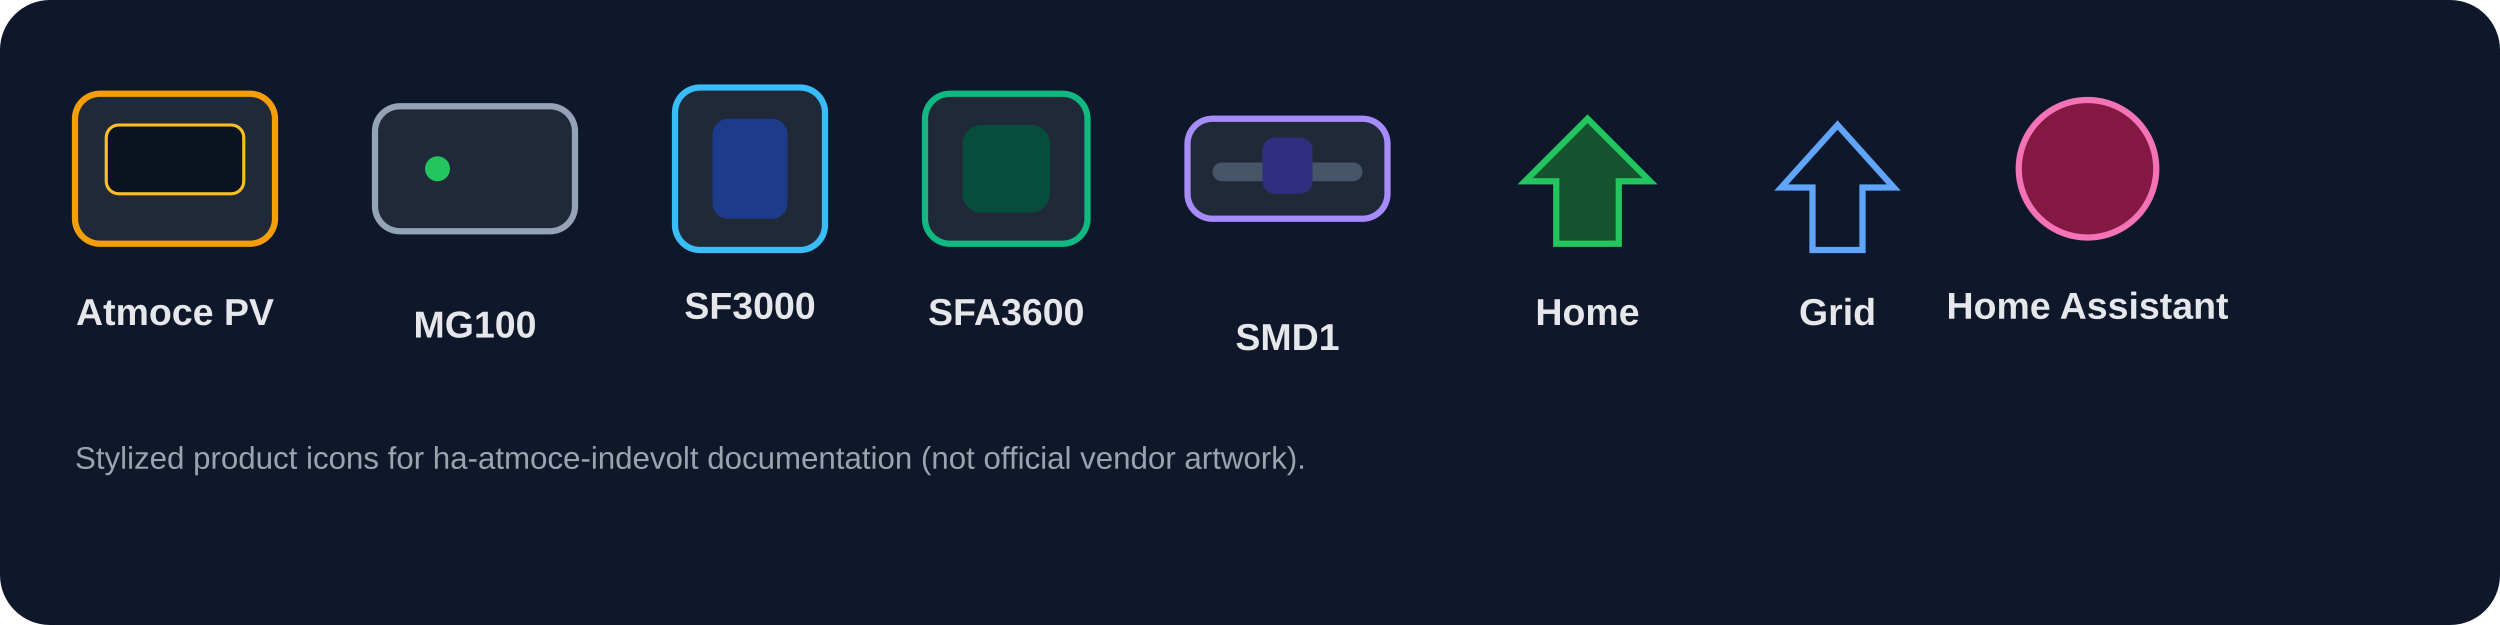
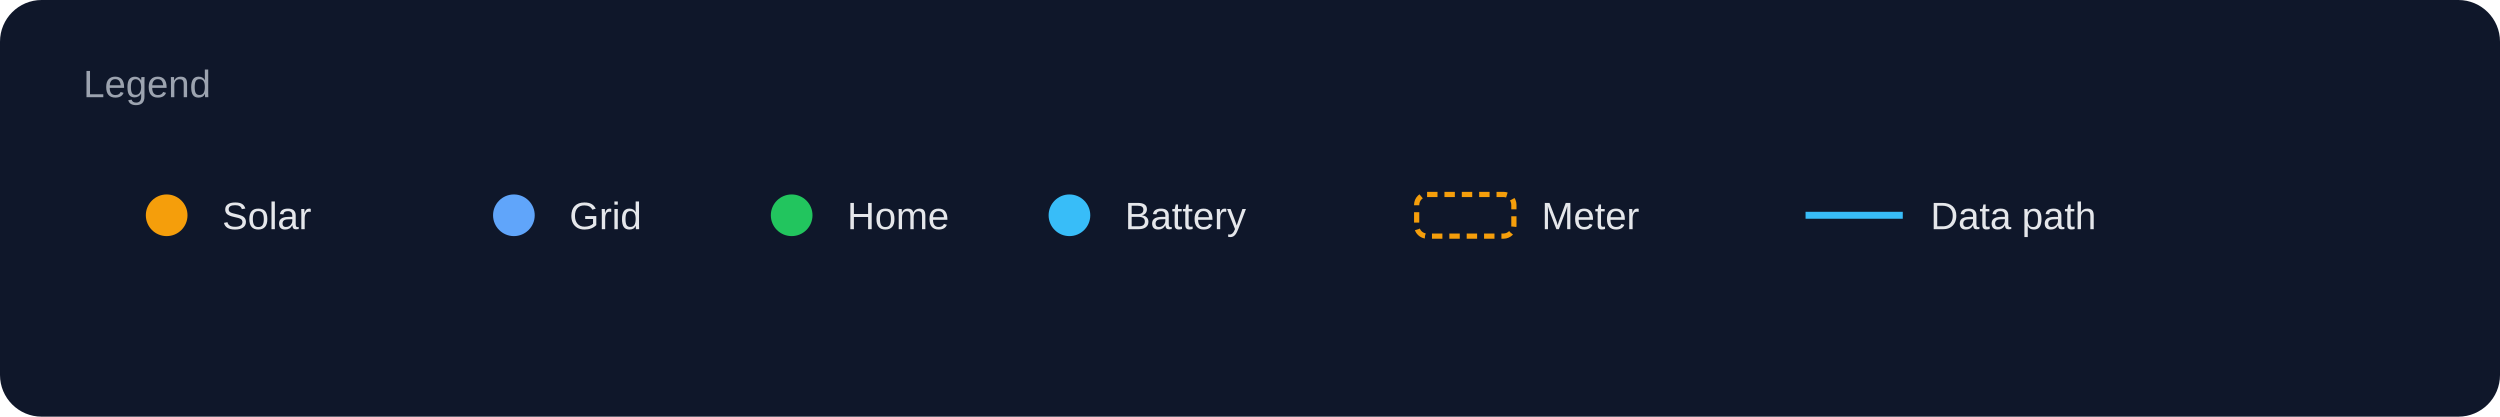
- <svg xmlns="http://www.w3.org/2000/svg" width="800" height="200" viewBox="0 0 800 200">
-   <rect width="800" height="200" rx="16" fill="#0f172a" />
-   <g transform="translate(24,30)">
-     <rect width="64" height="48" rx="8" fill="#1f2937" stroke="#f59e0b" stroke-width="2" />
-     <rect x="10" y="10" width="44" height="22" rx="4" fill="#0b1220" stroke="#fbbf24" />
-     <text x="32" y="74" text-anchor="middle" fill="#e5e7eb" font-family="Arial,sans-serif" font-size="12" font-weight="600">Atmoce PV</text>
-   </g>
-   <g transform="translate(120,34)">
-     <rect width="64" height="40" rx="8" fill="#1f2937" stroke="#94a3b8" stroke-width="2" />
-     <circle cx="20" cy="20" r="4" fill="#22c55e" />
-     <text x="32" y="74" text-anchor="middle" fill="#e5e7eb" font-family="Arial,sans-serif" font-size="12" font-weight="600">MG100</text>
-   </g>
-   <g transform="translate(216,28)">
-     <rect width="48" height="52" rx="8" fill="#1f2937" stroke="#38bdf8" stroke-width="2" />
-     <rect x="12" y="10" width="24" height="32" rx="5" fill="#1e3a8a" />
-     <text x="24" y="74" text-anchor="middle" fill="#e5e7eb" font-family="Arial,sans-serif" font-size="12" font-weight="600">SF3000</text>
-   </g>
-   <g transform="translate(296,30)">
-     <rect width="52" height="48" rx="8" fill="#1f2937" stroke="#10b981" stroke-width="2" />
-     <rect x="12" y="10" width="28" height="28" rx="6" fill="#064e3b" />
-     <text x="26" y="74" text-anchor="middle" fill="#e5e7eb" font-family="Arial,sans-serif" font-size="12" font-weight="600">SFA3600</text>
-   </g>
-   <g transform="translate(380,38)">
-     <rect width="64" height="32" rx="8" fill="#1f2937" stroke="#a78bfa" stroke-width="2" />
-     <rect x="8" y="14" width="48" height="6" rx="3" fill="#475569" />
-     <rect x="24" y="6" width="16" height="18" rx="4" fill="#312e81" />
-     <text x="32" y="74" text-anchor="middle" fill="#e5e7eb" font-family="Arial,sans-serif" font-size="12" font-weight="600">SMD1</text>
-   </g>
-   <g transform="translate(476,30)">
-     <path d="M32 8 L12 28 H22 V48 H42 V28 H52 Z" fill="#14532d" stroke="#22c55e" stroke-width="2" />
-     <text x="32" y="74" text-anchor="middle" fill="#e5e7eb" font-family="Arial,sans-serif" font-size="12" font-weight="600">Home</text>
-   </g>
-   <g transform="translate(556,30)">
-     <path d="M32 10 L14 30 H24 V50 H40 V30 H50 Z" fill="none" stroke="#60a5fa" stroke-width="2" />
-     <text x="32" y="74" text-anchor="middle" fill="#e5e7eb" font-family="Arial,sans-serif" font-size="12" font-weight="600">Grid</text>
-   </g>
-   <g transform="translate(636,28)">
-     <circle cx="32" cy="26" r="22" fill="#831843" stroke="#f472b6" stroke-width="2" />
-     <text x="32" y="74" text-anchor="middle" fill="#e5e7eb" font-family="Arial,sans-serif" font-size="12" font-weight="600">Home Assistant</text>
-   </g>
-   <text x="24" y="150" fill="#9ca3af" font-family="Arial,sans-serif" font-size="10">Stylized product icons for ha-atmoce-indevolt documentation (not official vendor artwork).</text>
+ <svg xmlns="http://www.w3.org/2000/svg" width="720" height="120" viewBox="0 0 720 120">
+   <rect width="720" height="120" rx="12" fill="#0f172a" />
+   <text x="24" y="28" fill="#9ca3af" font-family="Arial,sans-serif" font-size="11">Legend</text>
+   <circle cx="48" cy="62" r="6" fill="#f59e0b" />
+   <text x="64" y="66" fill="#e5e7eb" font-family="Arial,sans-serif" font-size="11">Solar</text>
+   <circle cx="148" cy="62" r="6" fill="#60a5fa" />
+   <text x="164" y="66" fill="#e5e7eb" font-family="Arial,sans-serif" font-size="11">Grid</text>
+   <circle cx="228" cy="62" r="6" fill="#22c55e" />
+   <text x="244" y="66" fill="#e5e7eb" font-family="Arial,sans-serif" font-size="11">Home</text>
+   <circle cx="308" cy="62" r="6" fill="#38bdf8" />
+   <text x="324" y="66" fill="#e5e7eb" font-family="Arial,sans-serif" font-size="11">Battery</text>
+   <rect x="408" y="56" width="28" height="12" rx="3" fill="none" stroke="#f59e0b" stroke-width="1.5" stroke-dasharray="3 2" />
+   <text x="444" y="66" fill="#e5e7eb" font-family="Arial,sans-serif" font-size="11">Meter</text>
+   <line x1="520" y1="62" x2="548" y2="62" stroke="#38bdf8" stroke-width="2" />
+   <text x="556" y="66" fill="#e5e7eb" font-family="Arial,sans-serif" font-size="11">Data path</text>
</svg>
